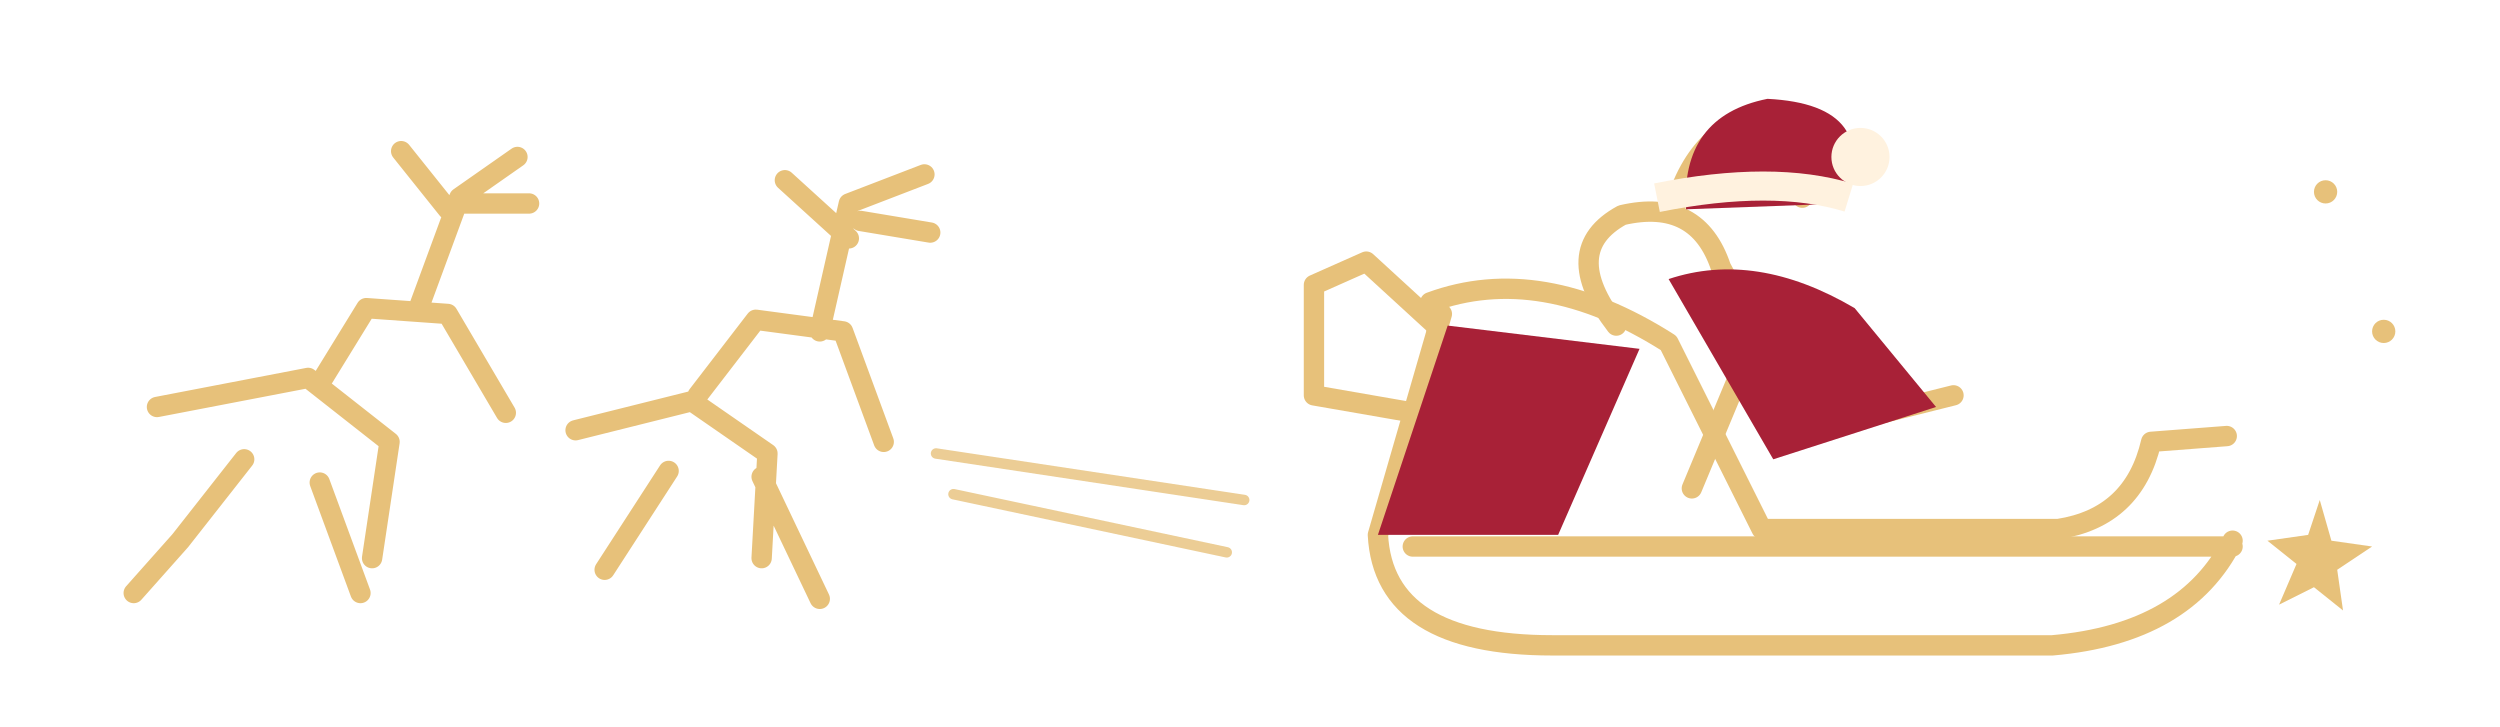
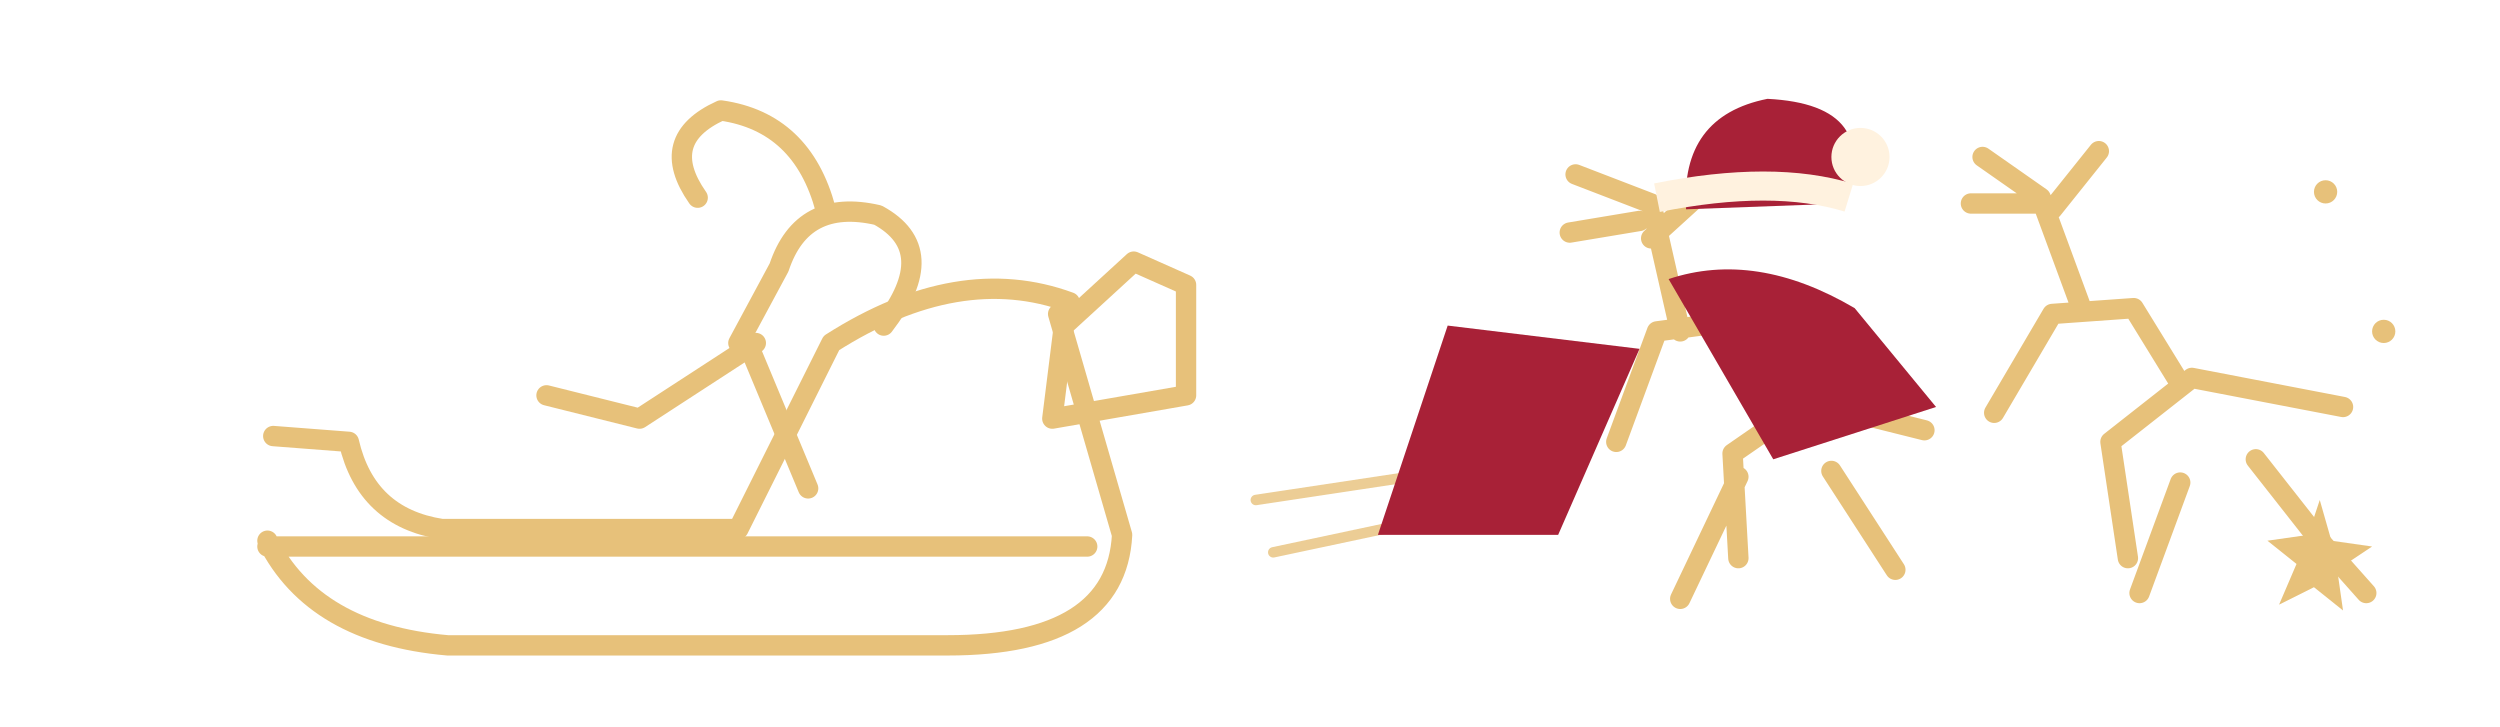
<svg xmlns="http://www.w3.org/2000/svg" viewBox="0 0 430 125" width="430" height="125">
-   <g fill="none" stroke="#e7c17a" stroke-width="3.5" stroke-linecap="round" stroke-linejoin="round">
+   <g transform="translate(430 0) scale(-1 1)" fill="none" stroke="#e7c17a" stroke-width="3.5" stroke-linecap="round" stroke-linejoin="round">
    <path d="M27 70 L53 65 L67 76 L64 96 M55 66 L63 53 L77 54 L87 71 M72 53 L79 34 L89 27 M77 36 L69 26 M79 35 L91 35 M42 79 L31 93 L23 102 M55 83 L62 102 M99 74 L119 69 L132 78 L131 96 M120 68 L130 55 L145 57 L152 76 M141 57 L146 35 L159 30 M146 41 L135 31 M148 38 L160 40 M115 81 L104 98 M131 82 L141 103" />
    <path d="M161 78 L214 86 M164 85 L211 95" stroke-width="1.8" opacity=".8" />
    <path d="M246 52 Q265 45 287 59 L303 91 L354 91 Q367 89 370 76 L383 75" />
    <path d="M248 54 L237 92 Q238 111 267 111 L353 111 Q376 109 384 93 M243 94 H384" />
    <path d="M278 56 Q268 43 279 37 Q292 34 296 46 L303 59 M288 36 Q292 21 306 19 Q317 24 310 34" />
    <path d="M300 59 L320 72 L336 68 M301 60 L291 84" />
    <path d="M247 56 L235 45 L226 49 L226 68 L249 72 Z" />
  </g>
  <g fill="#a82137">
    <path d="M290 36 Q289 20 304 17 Q324 18 317 35 Z" />
    <path d="M287 48 Q302 43 319 53 L333 70 L305 79 Z" />
    <path d="M249 56 L237 92 L268 92 L282 60Z" />
  </g>
  <g fill="#fff2df">
    <circle cx="320" cy="27" r="5" />
    <path d="M285 34 Q305 30 318 34" stroke="#fff2df" stroke-width="5" />
  </g>
  <g fill="#e7c17a">
    <circle cx="400" cy="33" r="2" />
    <circle cx="410" cy="57" r="2" />
    <path d="M399 86 L401 93 L408 94 L402 98 L403 105 L398 101 L392 104 L395 97 L390 93 L397 92Z" />
  </g>
</svg>
